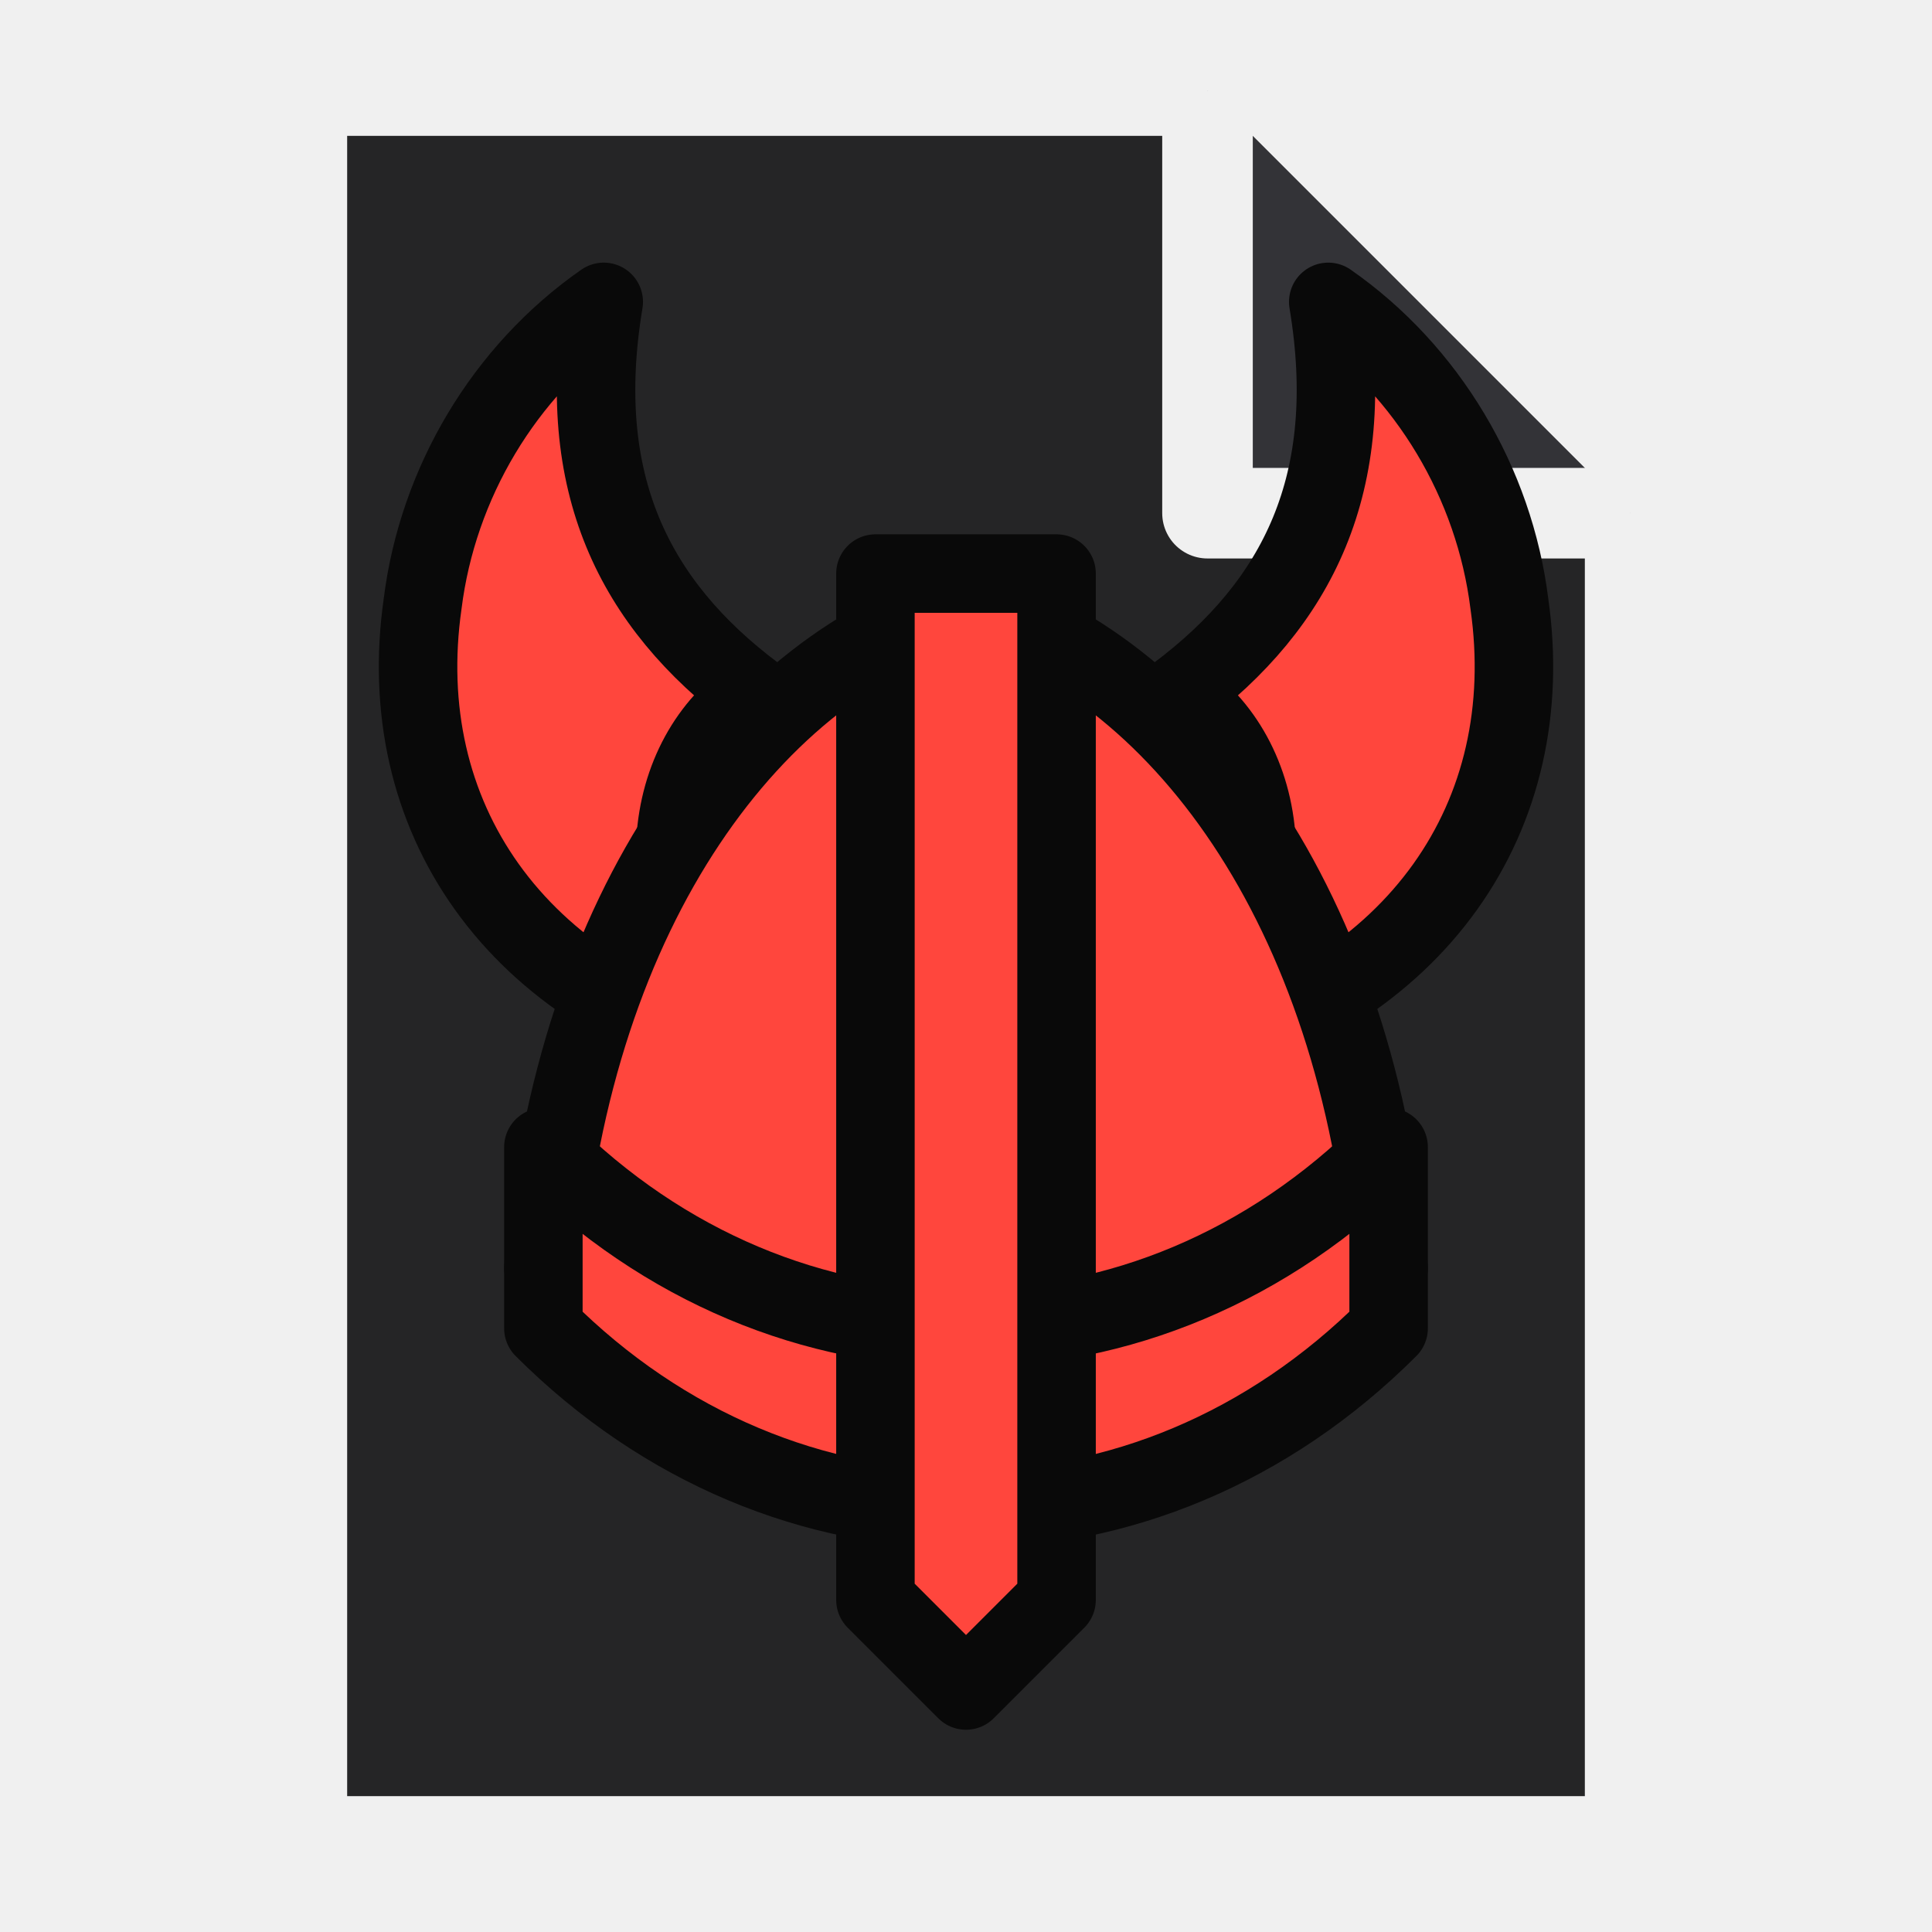
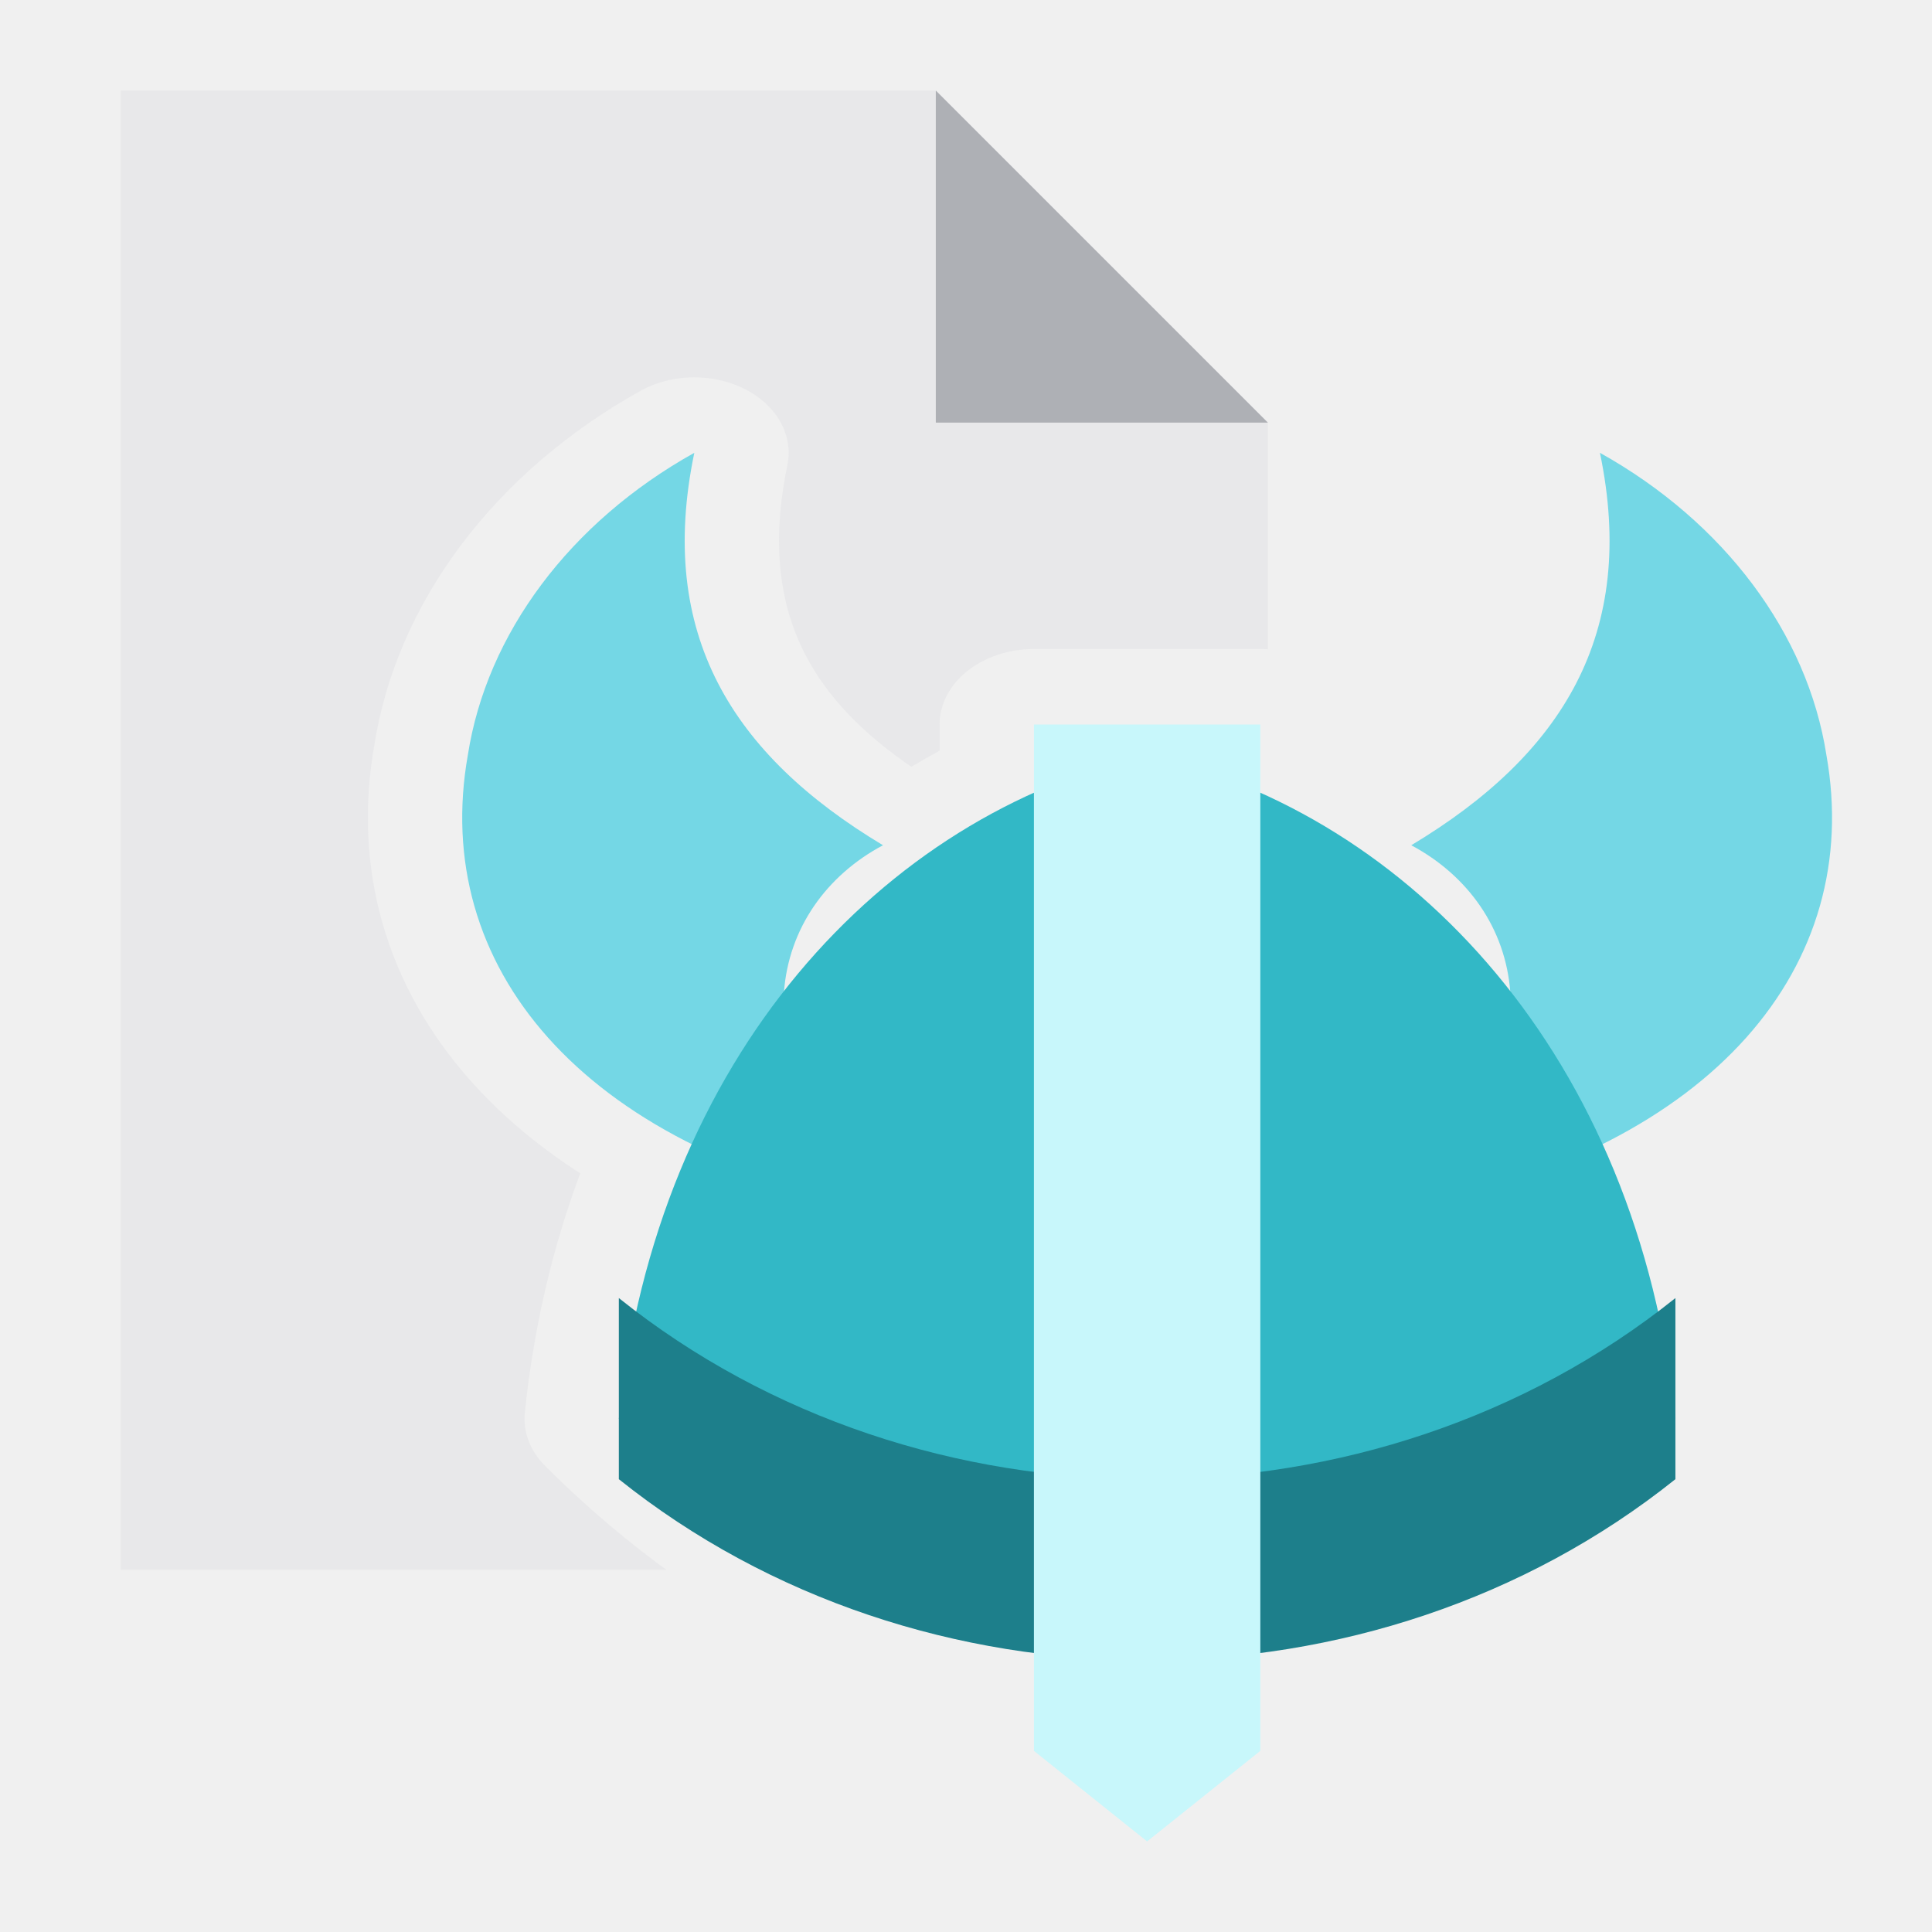
<svg xmlns="http://www.w3.org/2000/svg" viewBox="0 0 64 64" role="img" aria-label="Bifrost RQL policy">
-   <path d="M10 3h30l14 14v44H10z" fill="#252526" stroke="#f0f0f0" stroke-linejoin="round" stroke-width="3" />
-   <path d="M40 3v14h14" fill="#333337" stroke="#f0f0f0" stroke-linejoin="round" stroke-width="3" />
-   <g fill="#ff463d" stroke="#090909" stroke-linejoin="round" stroke-width="2.6">
-     <path d="M25 35C17 33 13 27 14 20c.5-4 2.7-7.7 6-10-1 6 1 10 5 13-3 2-4 7 0 12z" />
-     <path d="M39 35c8-2 12-8 11-15-.5-4-2.7-7.7-6-10 1 6-1 10-5 13 3 2 4 7 0 12z" />
-     <path d="M18 42c1-12 7-20 14-22 7 2 13 10 14 22-4 5-9 8-14 8s-10-3-14-8z" />
-     <path d="M18 38c4 4 9 6 14 6s10-2 14-6v6c-4 4-9 6-14 6s-10-2-14-6z" />
-     <path d="M29 19h6v34l-3 3-3-3z" />
+   <defs>
+     <mask id="page-cutout" maskUnits="userSpaceOnUse" x="0" y="0" width="64" height="64">
+       <rect width="64" height="64" fill="#fff" />
+       <g transform="translate(-2 5) scale(1.25 1)" fill="#000" stroke="#000" stroke-linejoin="round" stroke-width="5">
+         <path d="M25 35C17 33 13 27 14 20c.5-4 2.7-7.7 6-10-1 6 1 10 5 13-3 2-4 7 0 12z" />
+         <path d="M39 35c8-2 12-8 11-15-.5-4-2.7-7.7-6-10 1 6-1 10-5 13 3 2 4 7 0 12z" />
+         <path d="M18 42c1-12 7-20 14-22 7 2 13 10 14 22-4 5-9 8-14 8s-10-3-14-8z" />
+         <path d="M29 19h6v34l-3 3-3-3z" />
+       </g>
+     </mask>
+   </defs>
+   <g mask="url(#page-cutout)">
+     <path d="M4 3h27l11 11v38H4z" fill="#e8e8ea" />
+     <path d="M31 3v11h11z" fill="#aeb0b5" />
+   </g>
+   <g transform="translate(-2 5) scale(1.25 1)">
+     <path d="M25 35C17 33 13 27 14 20c.5-4 2.7-7.7 6-10-1 6 1 10 5 13-3 2-4 7 0 12z" fill="#74d7e5" />
+     <path d="M39 35c8-2 12-8 11-15-.5-4-2.7-7.7-6-10 1 6-1 10-5 13 3 2 4 7 0 12z" fill="#74d7e5" />
+     <path d="M18 42c1-12 7-20 14-22 7 2 13 10 14 22-4 5-9 8-14 8s-10-3-14-8z" fill="#32b8c6" />
+     <path d="M18 38c4 4 9 6 14 6s10-2 14-6v6c-4 4-9 6-14 6s-10-2-14-6z" fill="#1d7f8b" />
+     <path d="M29 19h6v34l-3 3-3-3z" fill="#c8f7fb" />
  </g>
</svg>
